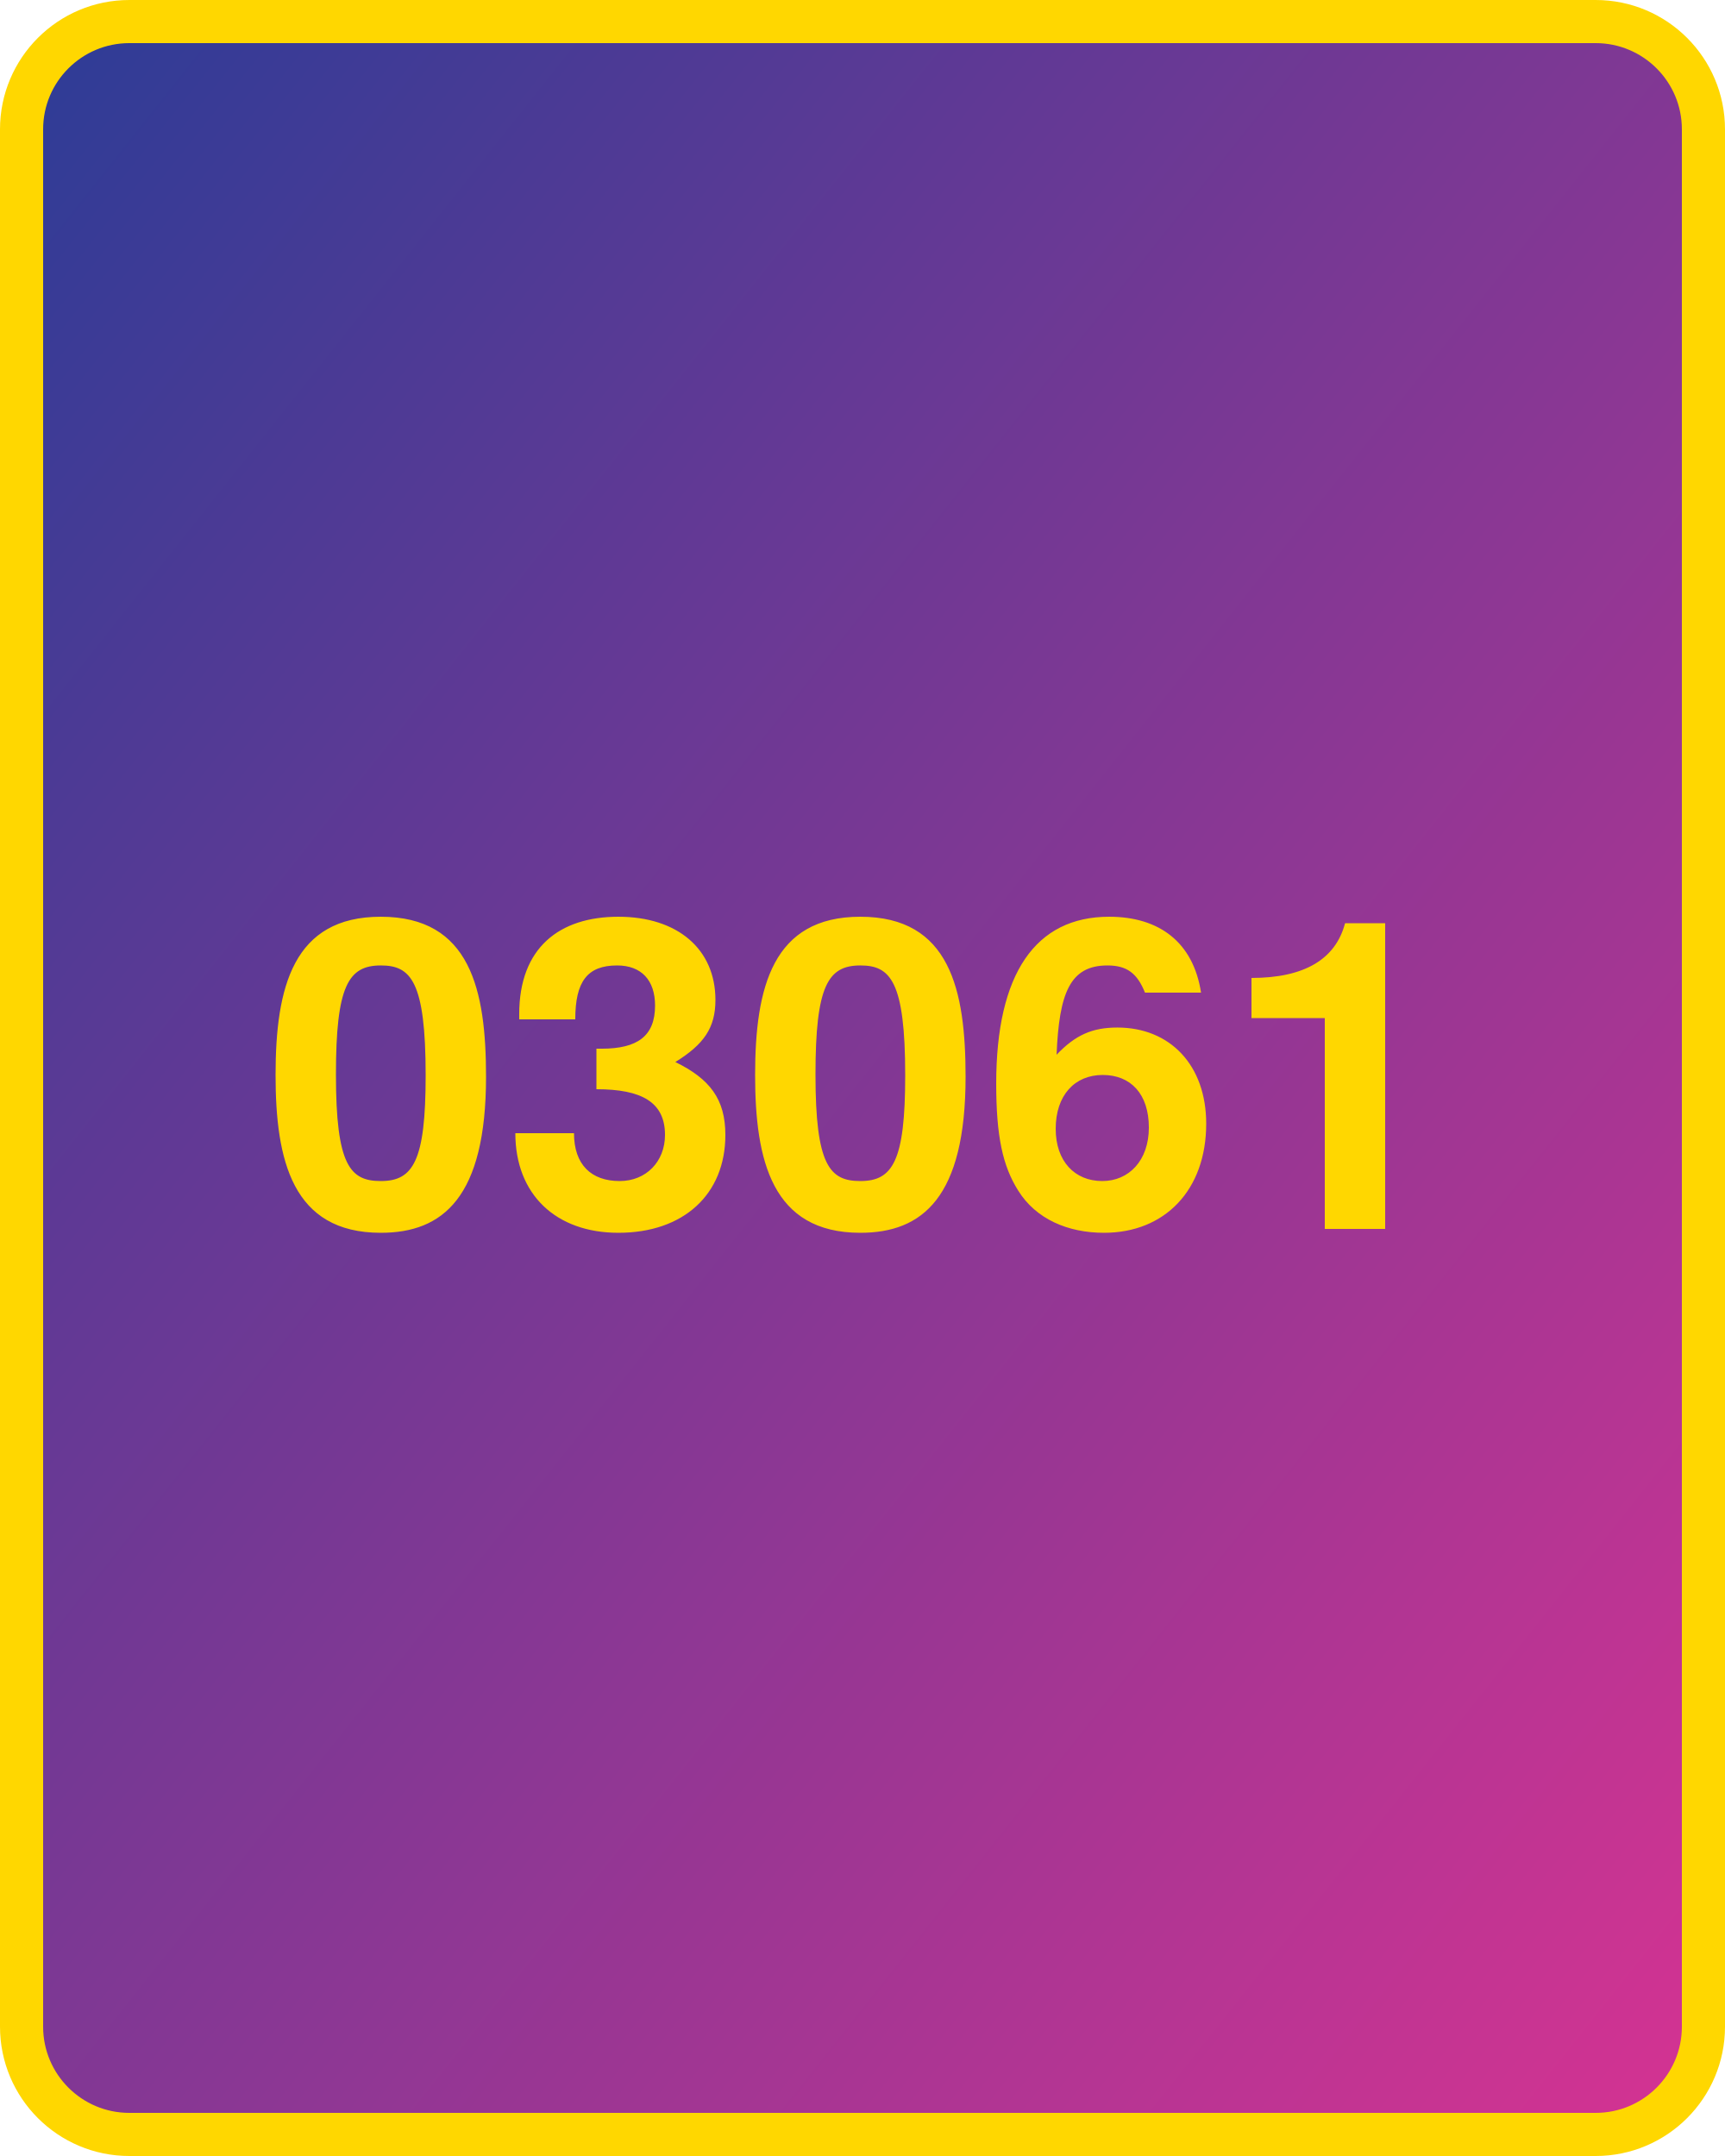
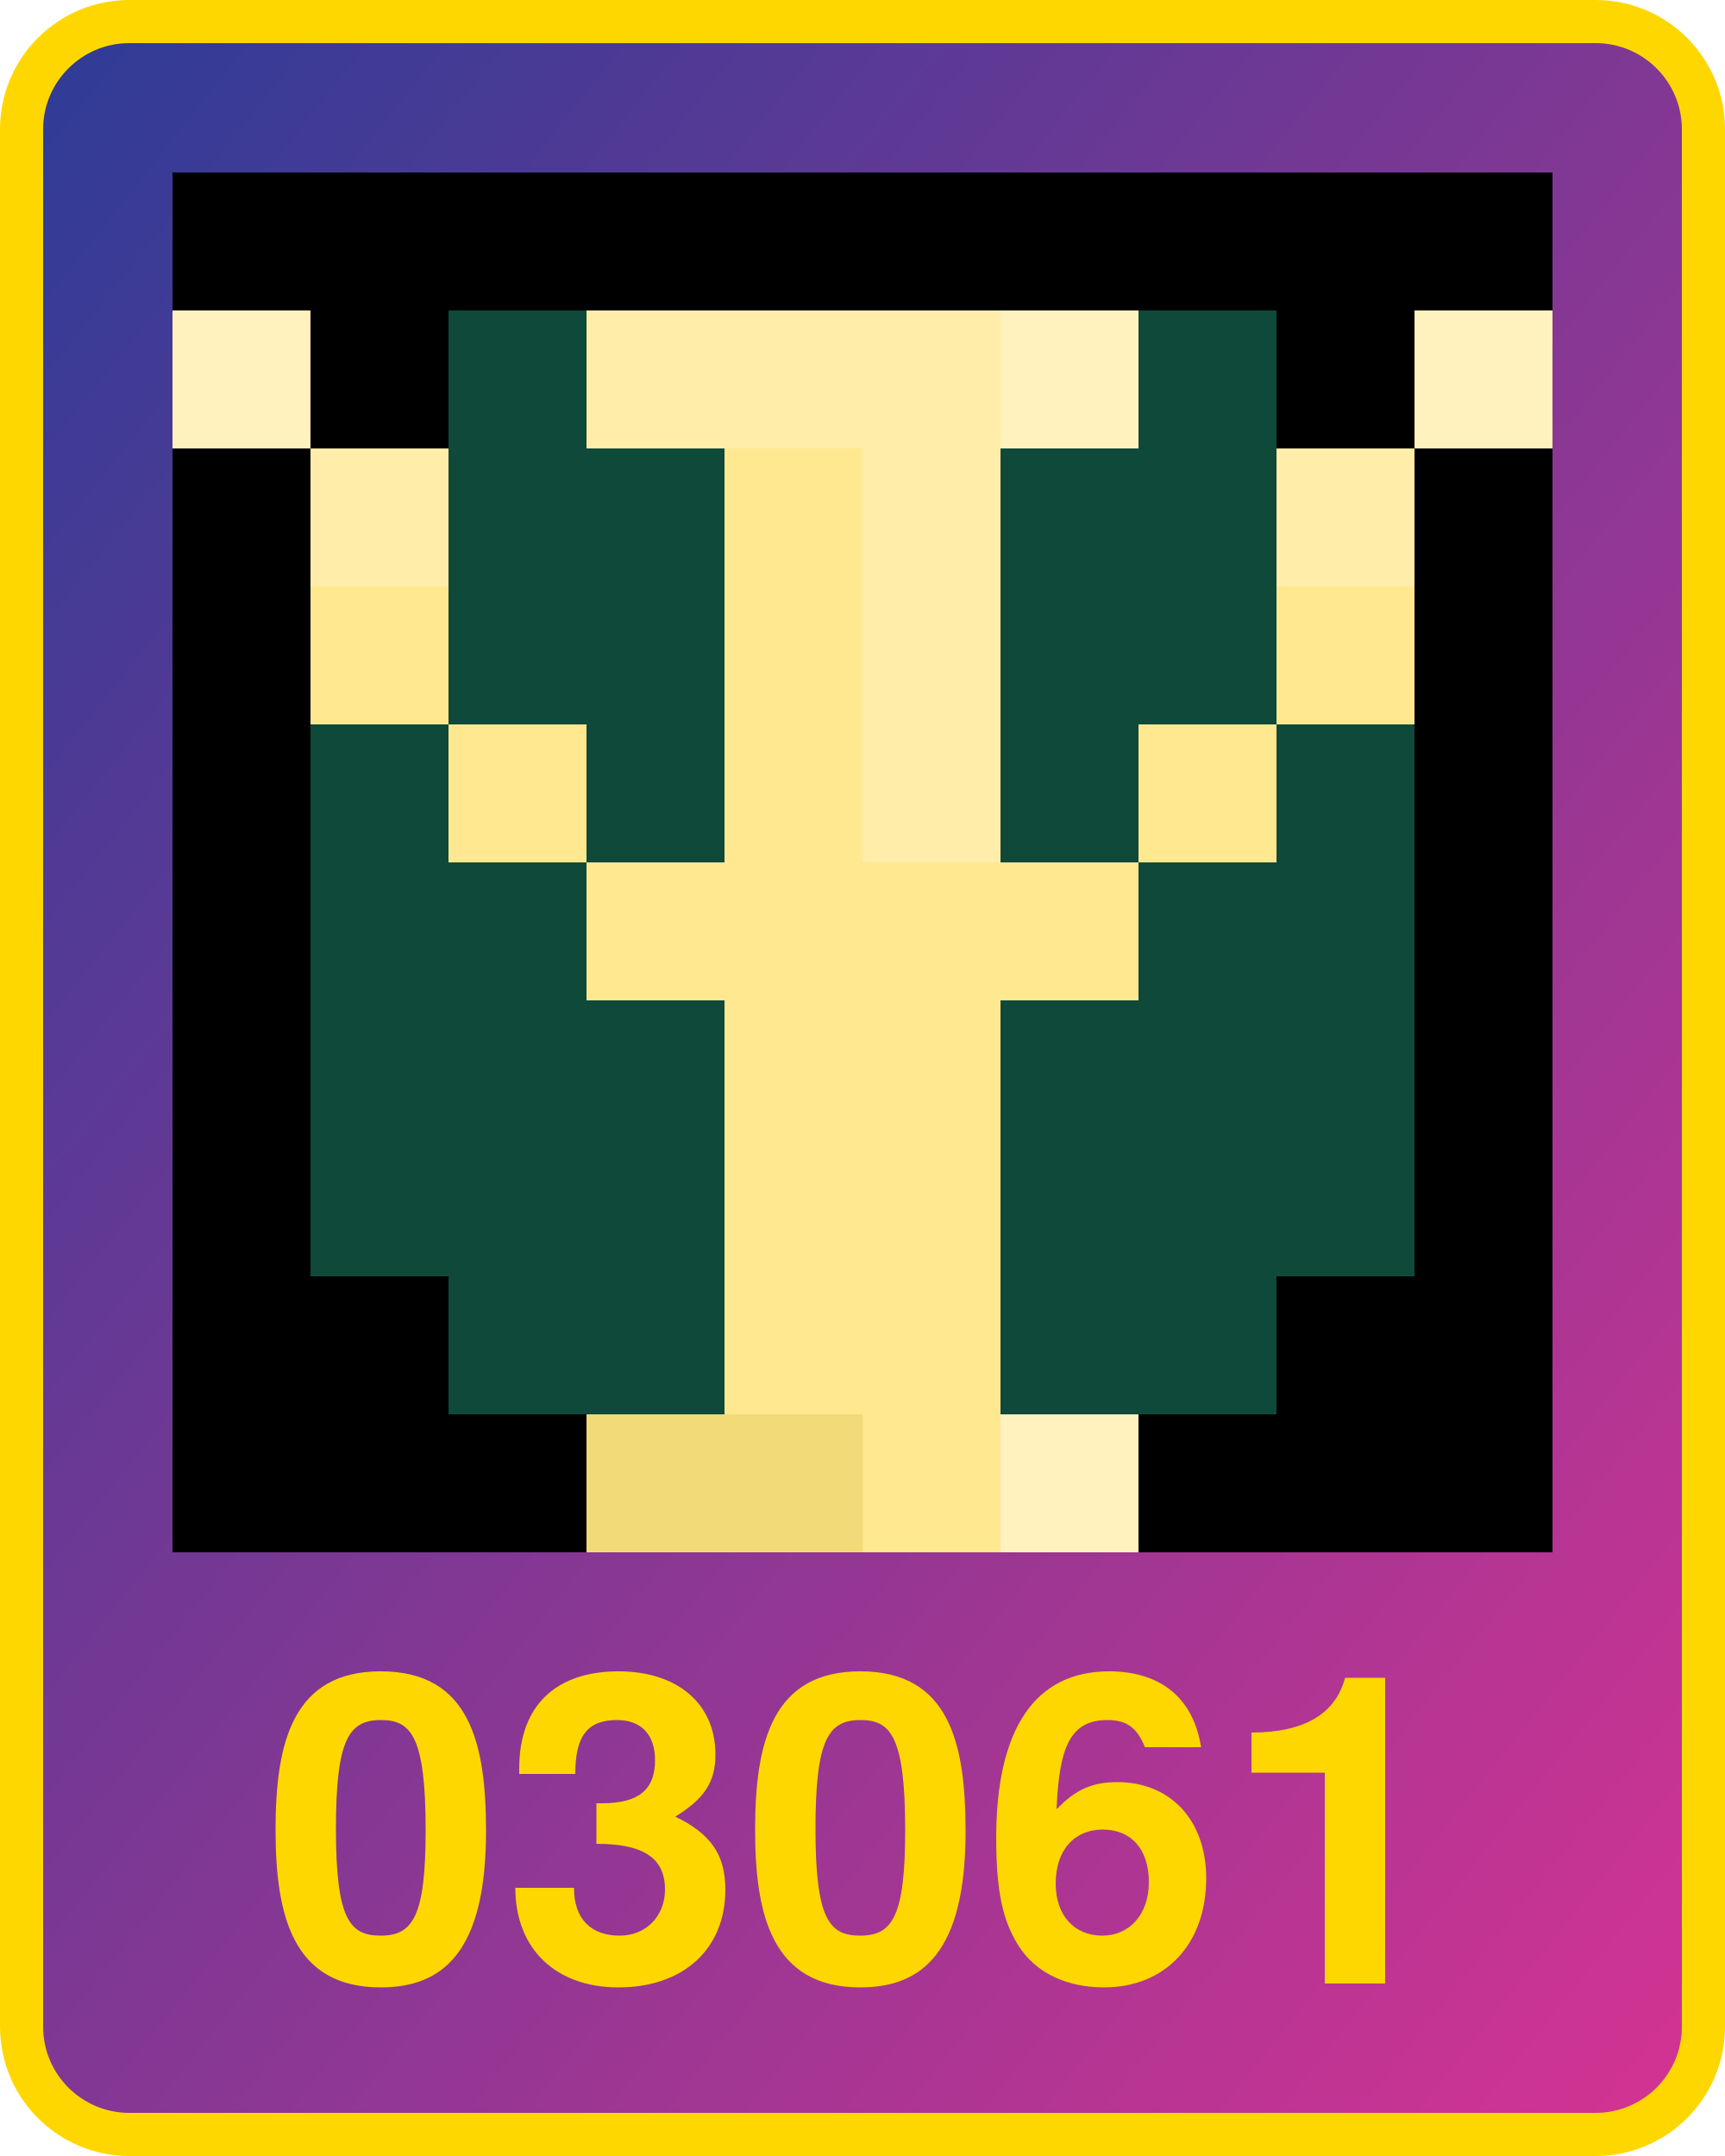
<svg xmlns="http://www.w3.org/2000/svg" width="800" height="1000" version="1.1">
  <defs>
    <linearGradient id="Gradient2" x1="0" x2="1" y1="0" y2="1">
      <stop offset="0%" stop-color="#2d3c96" />
      <stop offset="100%" stop-color="#d53392" />
    </linearGradient>
  </defs>
  <rect x="10" y="10" width="780" height="980" fill="url(#Gradient2)" rx="50" ry="50" stroke="#ffd700" stroke-width="20" />
-   <text x="400" y="570" width="780" text-anchor="middle" style="font: bold 200px 'Helvetica Neue'; fill: #ffd700">03061</text>
+   <text x="400" y="920" width="780" text-anchor="middle" style="font: bold 200px 'Helvetica Neue'; fill: #ffd700">03061</text>
+   <g transform="translate(80 80) scale(64)">
+     <rect x="0" y="0" width="1" height="1" fill="#000000" />
+ ,<rect x="0" y="1" width="1" height="1" fill="#fff2bf" />
+ ,<rect x="0" y="2" width="1" height="1" fill="#000000" />
+ ,<rect x="0" y="3" width="1" height="1" fill="#000000" />
+ ,<rect x="0" y="4" width="1" height="1" fill="#000000" />
+ ,<rect x="0" y="5" width="1" height="1" fill="#000000" />
+ ,<rect x="0" y="6" width="1" height="1" fill="#000000" />
+ ,<rect x="0" y="7" width="1" height="1" fill="#000000" />
+ ,<rect x="0" y="8" width="1" height="1" fill="#000000" />
+ ,<rect x="0" y="9" width="1" height="1" fill="#000000" />
+ ,<rect x="1" y="0" width="1" height="1" fill="#000000" />
+ ,<rect x="1" y="1" width="1" height="1" fill="#000000" />
+ ,<rect x="1" y="2" width="1" height="1" fill="#ffeda9" />
+ ,<rect x="1" y="3" width="1" height="1" fill="#ffe88f" />
+ ,<rect x="1" y="4" width="1" height="1" fill="#0f4939" />
+ ,<rect x="1" y="5" width="1" height="1" fill="#0f4939" />
+ ,<rect x="1" y="6" width="1" height="1" fill="#0f4939" />
+ ,<rect x="1" y="7" width="1" height="1" fill="#0f4939" />
+ ,<rect x="1" y="8" width="1" height="1" fill="#000000" />
+ ,<rect x="1" y="9" width="1" height="1" fill="#000000" />
+ ,<rect x="2" y="0" width="1" height="1" fill="#000000" />
+ ,<rect x="2" y="1" width="1" height="1" fill="#0f4939" />
+ ,<rect x="2" y="2" width="1" height="1" fill="#0f4939" />
+ ,<rect x="2" y="3" width="1" height="1" fill="#0f4939" />
+ ,<rect x="2" y="4" width="1" height="1" fill="#ffe88f" />
+ ,<rect x="2" y="5" width="1" height="1" fill="#0f4939" />
+ ,<rect x="2" y="6" width="1" height="1" fill="#0f4939" />
+ ,<rect x="2" y="7" width="1" height="1" fill="#0f4939" />
+ ,<rect x="2" y="8" width="1" height="1" fill="#0f4939" />
+ ,<rect x="2" y="9" width="1" height="1" fill="#000000" />
+ ,<rect x="3" y="0" width="1" height="1" fill="#000000" />
+ ,<rect x="3" y="1" width="1" height="1" fill="#ffeda9" />
+ ,<rect x="3" y="2" width="1" height="1" fill="#0f4939" />
+ ,<rect x="3" y="3" width="1" height="1" fill="#0f4939" />
+ ,<rect x="3" y="4" width="1" height="1" fill="#0f4939" />
+ ,<rect x="3" y="5" width="1" height="1" fill="#ffe88f" />
+ ,<rect x="3" y="6" width="1" height="1" fill="#0f4939" />
+ ,<rect x="3" y="7" width="1" height="1" fill="#0f4939" />
+ ,<rect x="3" y="8" width="1" height="1" fill="#0f4939" />
+ ,<rect x="3" y="9" width="1" height="1" fill="#f3da79" />
+ ,<rect x="4" y="0" width="1" height="1" fill="#000000" />
+ ,<rect x="4" y="1" width="1" height="1" fill="#ffeda9" />
+ ,<rect x="4" y="2" width="1" height="1" fill="#ffe88f" />
+ ,<rect x="4" y="3" width="1" height="1" fill="#ffe88f" />
+ ,<rect x="4" y="4" width="1" height="1" fill="#ffe88f" />
+ ,<rect x="4" y="5" width="1" height="1" fill="#ffe88f" />
+ ,<rect x="4" y="6" width="1" height="1" fill="#ffe88f" />
+ ,<rect x="4" y="7" width="1" height="1" fill="#ffe88f" />
+ ,<rect x="4" y="8" width="1" height="1" fill="#ffe88f" />
+ ,<rect x="4" y="9" width="1" height="1" fill="#f3da79" />
+ ,<rect x="5" y="0" width="1" height="1" fill="#000000" />
+ ,<rect x="5" y="1" width="1" height="1" fill="#ffeda9" />
+ ,<rect x="5" y="2" width="1" height="1" fill="#ffeda9" />
+ ,<rect x="5" y="3" width="1" height="1" fill="#ffeda9" />
+ ,<rect x="5" y="4" width="1" height="1" fill="#ffeda9" />
+ ,<rect x="5" y="5" width="1" height="1" fill="#ffe88f" />
+ ,<rect x="5" y="6" width="1" height="1" fill="#ffe88f" />
+ ,<rect x="5" y="7" width="1" height="1" fill="#ffe88f" />
+ ,<rect x="5" y="8" width="1" height="1" fill="#ffe88f" />
+ ,<rect x="5" y="9" width="1" height="1" fill="#ffe88f" />
+ ,<rect x="6" y="0" width="1" height="1" fill="#000000" />
+ ,<rect x="6" y="1" width="1" height="1" fill="#fff2bf" />
+ ,<rect x="6" y="2" width="1" height="1" fill="#0f4939" />
+ ,<rect x="6" y="3" width="1" height="1" fill="#0f4939" />
+ ,<rect x="6" y="4" width="1" height="1" fill="#0f4939" />
+ ,<rect x="6" y="5" width="1" height="1" fill="#ffe88f" />
+ ,<rect x="6" y="6" width="1" height="1" fill="#0f4939" />
+ ,<rect x="6" y="7" width="1" height="1" fill="#0f4939" />
+ ,<rect x="6" y="8" width="1" height="1" fill="#0f4939" />
+ ,<rect x="6" y="9" width="1" height="1" fill="#fff2bf" />
+ ,<rect x="7" y="0" width="1" height="1" fill="#000000" />
+ ,<rect x="7" y="1" width="1" height="1" fill="#0f4939" />
+ ,<rect x="7" y="2" width="1" height="1" fill="#0f4939" />
+ ,<rect x="7" y="3" width="1" height="1" fill="#0f4939" />
+ ,<rect x="7" y="4" width="1" height="1" fill="#ffe88f" />
+ ,<rect x="7" y="5" width="1" height="1" fill="#0f4939" />
+ ,<rect x="7" y="6" width="1" height="1" fill="#0f4939" />
+ ,<rect x="7" y="7" width="1" height="1" fill="#0f4939" />
+ ,<rect x="7" y="8" width="1" height="1" fill="#0f4939" />
+ ,<rect x="7" y="9" width="1" height="1" fill="#000000" />
+ ,<rect x="8" y="0" width="1" height="1" fill="#000000" />
+ ,<rect x="8" y="1" width="1" height="1" fill="#000000" />
+ ,<rect x="8" y="2" width="1" height="1" fill="#ffeda9" />
+ ,<rect x="8" y="3" width="1" height="1" fill="#ffe88f" />
+ ,<rect x="8" y="4" width="1" height="1" fill="#0f4939" />
+ ,<rect x="8" y="5" width="1" height="1" fill="#0f4939" />
+ ,<rect x="8" y="6" width="1" height="1" fill="#0f4939" />
+ ,<rect x="8" y="7" width="1" height="1" fill="#0f4939" />
+ ,<rect x="8" y="8" width="1" height="1" fill="#000000" />
+ ,<rect x="8" y="9" width="1" height="1" fill="#000000" />
+ ,<rect x="9" y="0" width="1" height="1" fill="#000000" />
+ ,<rect x="9" y="1" width="1" height="1" fill="#fff2bf" />
+ ,<rect x="9" y="2" width="1" height="1" fill="#000000" />
+ ,<rect x="9" y="3" width="1" height="1" fill="#000000" />
+ ,<rect x="9" y="4" width="1" height="1" fill="#000000" />
+ ,<rect x="9" y="5" width="1" height="1" fill="#000000" />
+ ,<rect x="9" y="6" width="1" height="1" fill="#000000" />
+ ,<rect x="9" y="7" width="1" height="1" fill="#000000" />
+ ,<rect x="9" y="8" width="1" height="1" fill="#000000" />
+ ,<rect x="9" y="9" width="1" height="1" fill="#000000" />
+   </g>
</svg>
